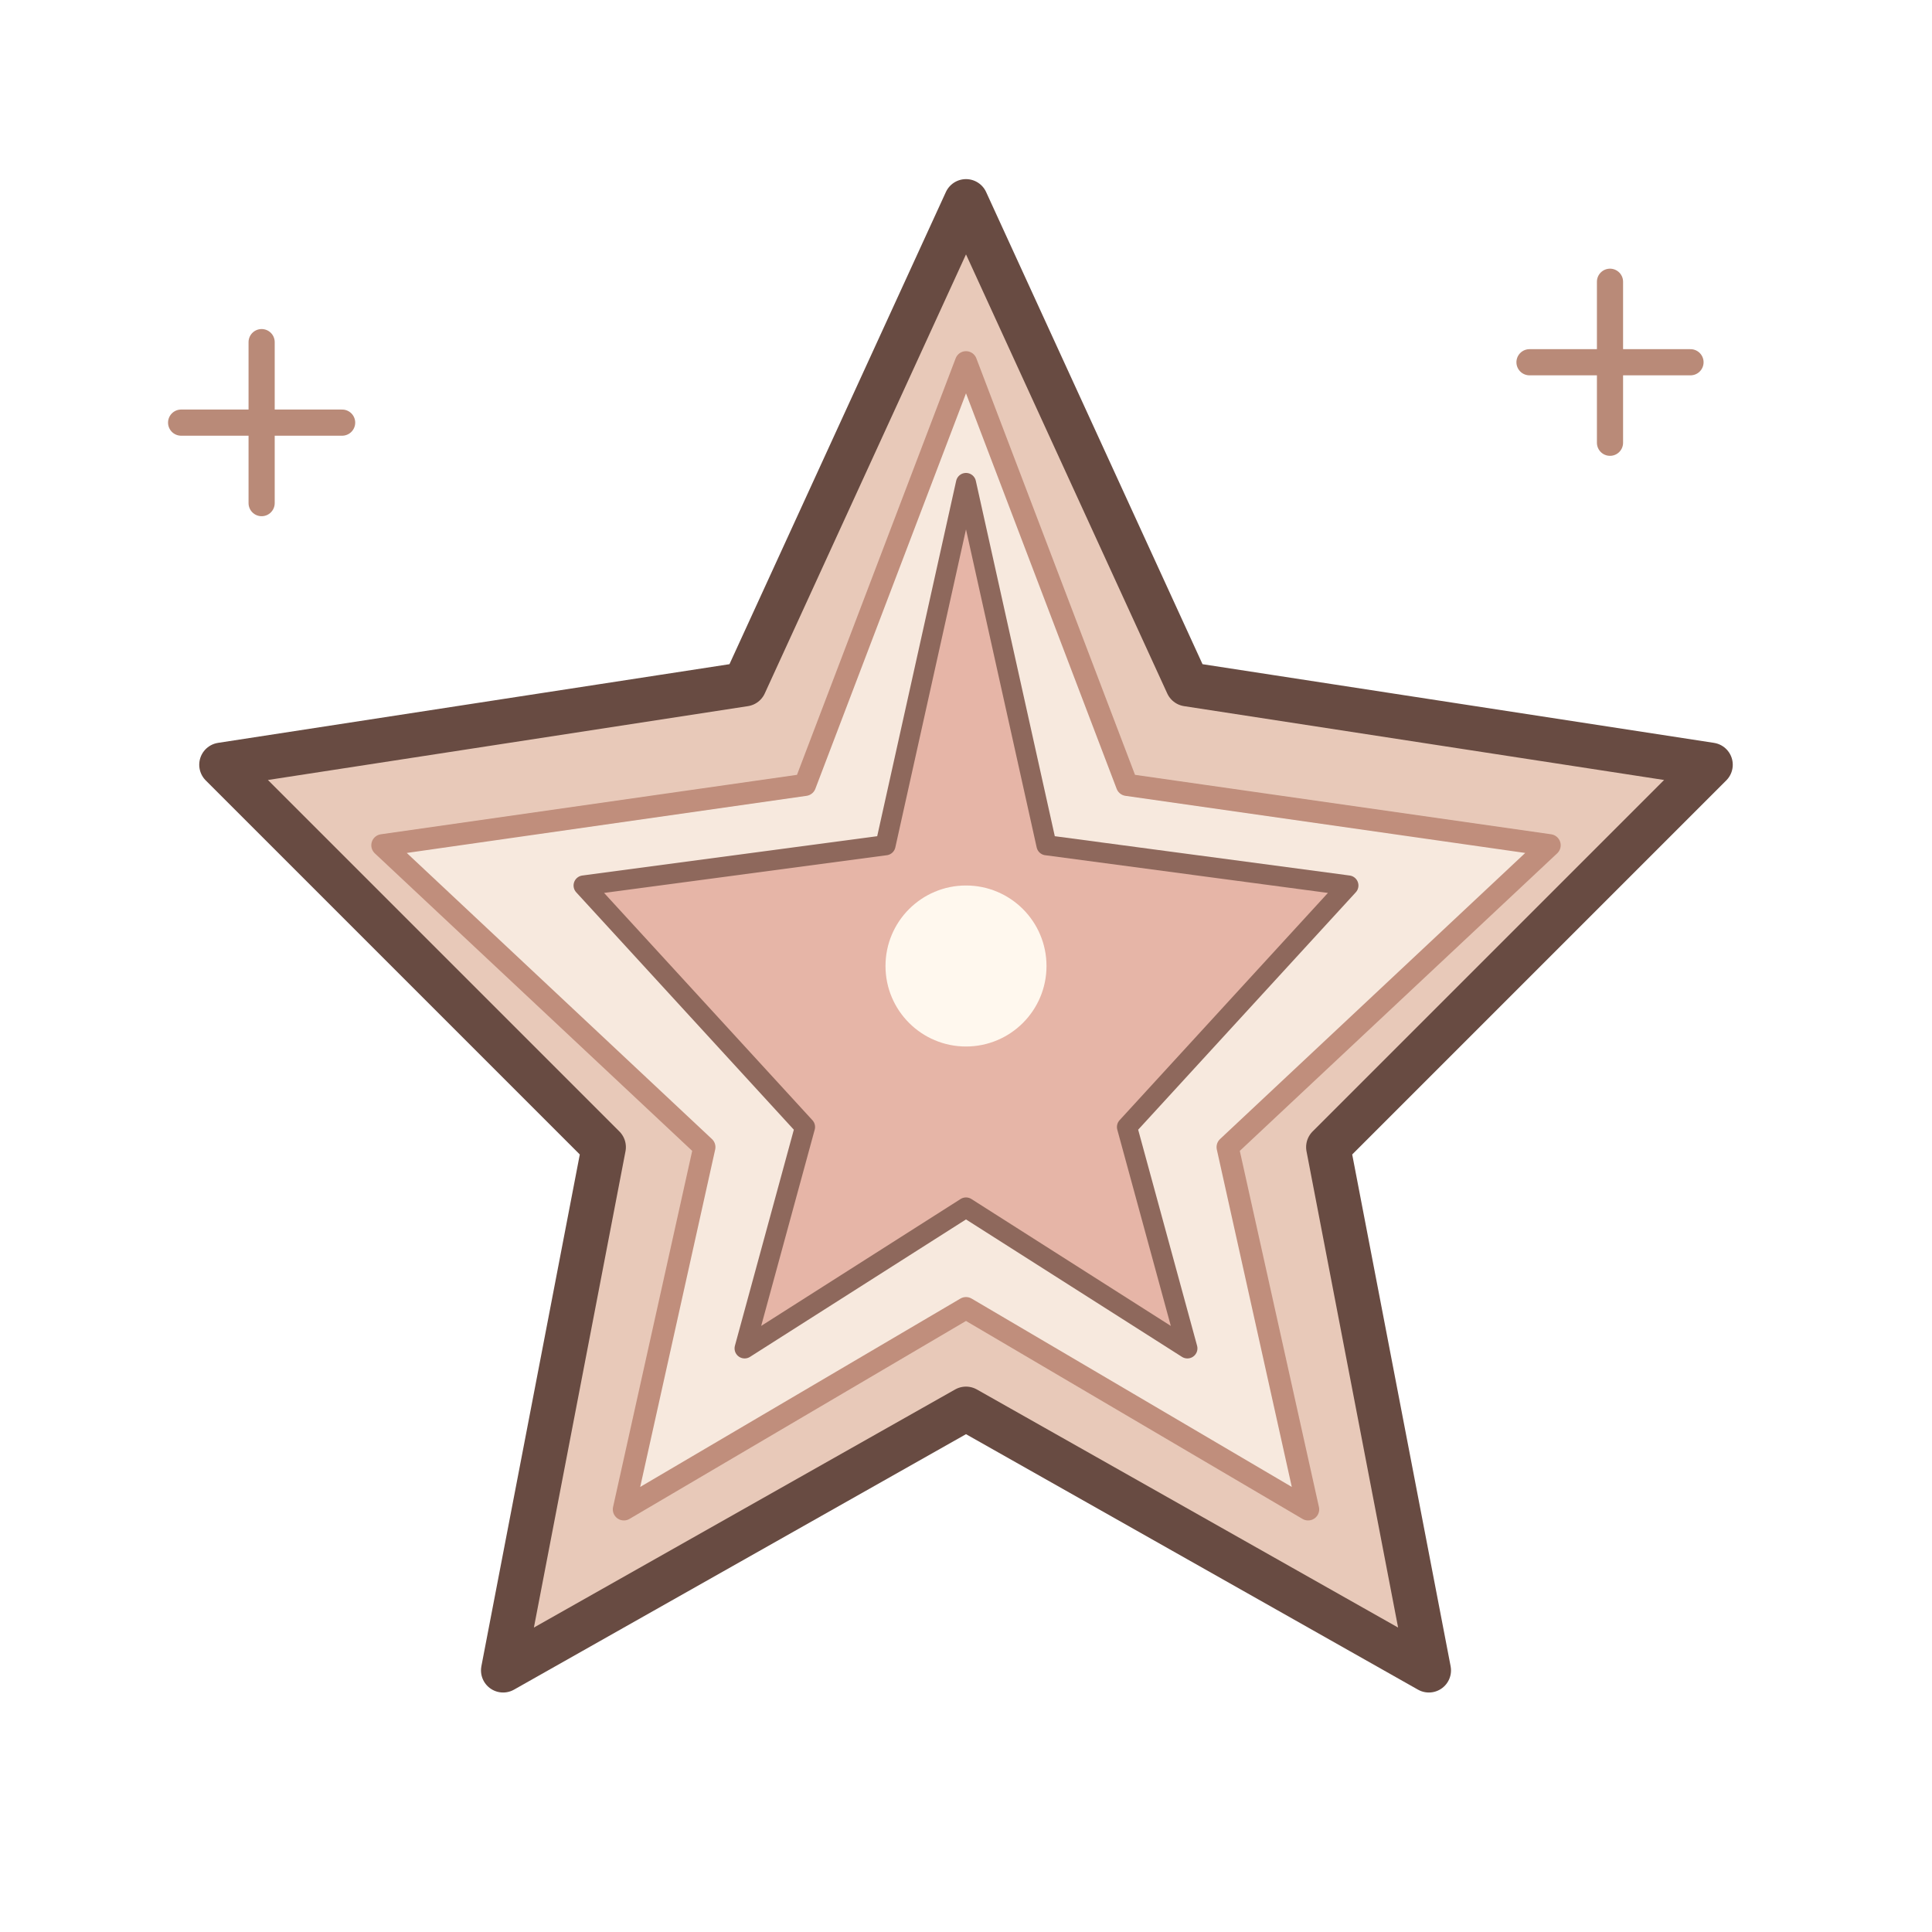
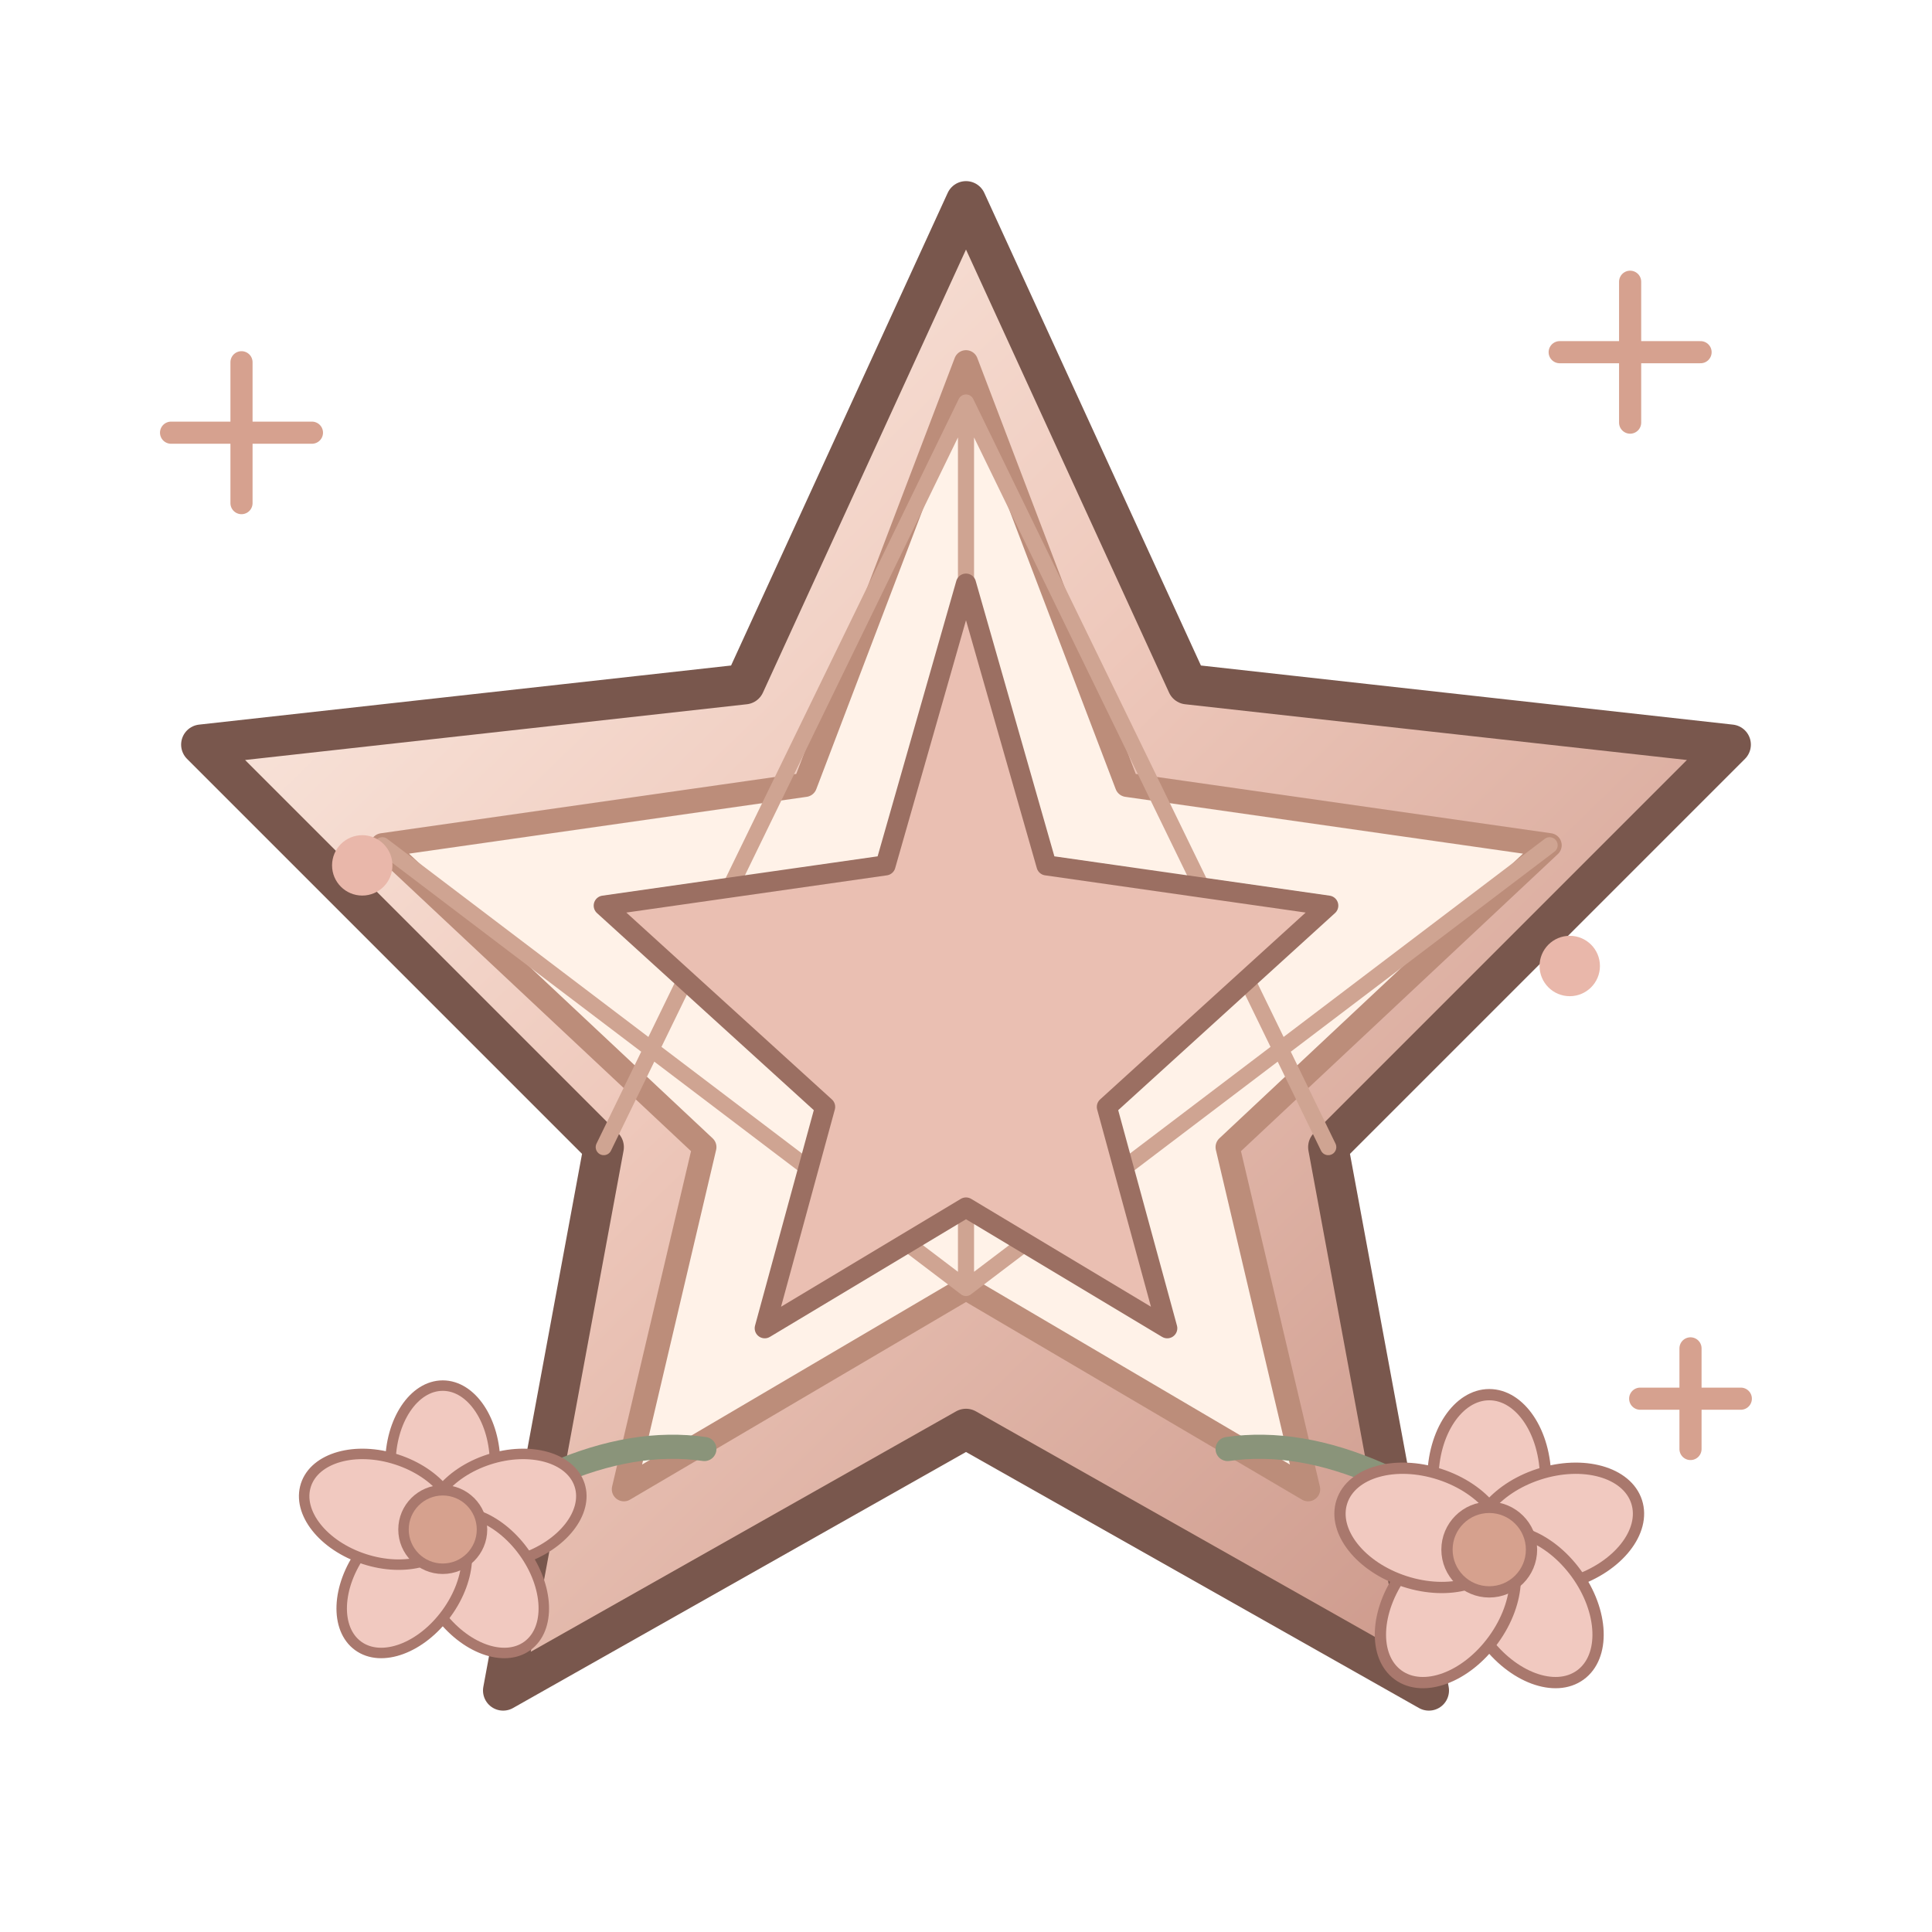
<svg xmlns="http://www.w3.org/2000/svg" viewBox="0 0 96 96" fill="none" stroke-linecap="round" stroke-linejoin="round">
-   <path d="M48 10 59 34 85 38 66 57 71 83 48 70 25 83 30 57 11 38 37 34z" fill="#E8C9B9" stroke="#684B42" stroke-width="2.2" />
-   <path d="M48 18 56 39 77 42 61 57 65 75 48 65 31 75 35 57 19 42 40 39z" fill="#F7E9DE" stroke="#C08E7C" stroke-width="1.1" />
-   <path d="M48 24 52 42 67 44 56 56 59 67 48 60 37 67 40 56 29 44 44 42z" fill="#E6B5A7" stroke="#8E685C" stroke-width="1" />
-   <circle cx="48" cy="48" r="4" fill="#FFF8EE" />
-   <path d="M13 17v8m-4-4h8M80 14v8m-4-4h8" stroke="#B98A78" stroke-width="1.3" />
+   <defs>
+     <linearGradient id="rose" x1="0" y1="0" x2="1" y2="1">
+       <stop stop-color="#FFF5ED" />
+       <stop offset=".45" stop-color="#EEC8BB" />
+       <stop offset="1" stop-color="#C58F81" />
+     </linearGradient>
+     <linearGradient id="cream" x1="0" y1="0" x2="1" y2="1">
+       <stop stop-color="#FFF9F2" />
+       <stop offset="1" stop-color="#E9D3C3" />
+     </linearGradient>
+   </defs>
+   <path d="M48 10 59 34 86 37 66 57 71 84 48 71 25 84 30 57 10 37 37 34z" fill="url(#rose)" stroke="#79574D" stroke-width="2" />
+   <path d="M48 18 56 39 77 42 61 57 65 74 48 64 31 74 35 57 19 42 40 39z" fill="#FFF2E8" stroke="#BC8D7A" stroke-width="1.2" />
+   <path d="M48 20 48 64M19 42l29 22 29-22M30 57l18-37 18 37" fill="none" stroke="#CFA492" stroke-width=".8" />
+   <path d="M48 29 52 43 66 45 55 55 58 66 48 60 38 66 41 55 30 45 44 43z" fill="#EABFB2" stroke="#9B6F62" stroke-width="1" />
+   <path d="M19 79q9-8 16-7m42 7q-9-8-16-7" fill="none" stroke="#8A947A" stroke-width="1.2" />
+   <g transform="translate(22 76) scale(0.65)" stroke="#A9786D" stroke-width=".8">
+     <g fill="#F1C9C0">
+       <ellipse cx="0" cy="-5" rx="4" ry="6" />
+       <ellipse cx="0" cy="-5" rx="4" ry="6" transform="rotate(72)" />
+       <ellipse cx="0" cy="-5" rx="4" ry="6" transform="rotate(144)" />
+       <ellipse cx="0" cy="-5" rx="4" ry="6" transform="rotate(216)" />
+       <ellipse cx="0" cy="-5" rx="4" ry="6" transform="rotate(288)" />
+     </g>
+     <circle r="3" fill="#D6A18E" />
+   </g>
+   <g transform="translate(74 77) scale(0.7)" stroke="#A9786D" stroke-width=".8">
+     <g fill="#F1C9C0">
+       <ellipse cx="0" cy="-5" rx="4" ry="6" />
+       <ellipse cx="0" cy="-5" rx="4" ry="6" transform="rotate(72)" />
+       <ellipse cx="0" cy="-5" rx="4" ry="6" transform="rotate(144)" />
+       <ellipse cx="0" cy="-5" rx="4" ry="6" transform="rotate(216)" />
+       <ellipse cx="0" cy="-5" rx="4" ry="6" transform="rotate(288)" />
+     </g>
+     <circle r="3" fill="#D6A18E" />
+   </g>
+   <g fill="none" stroke="#D6A18F" stroke-width="1.1">
+     <path d="M12 18v7m-3.5-3.5h7M81 14v7m-3.5-3.5h7M84 67v5m-2.5-2.5h5" />
+   </g>
+   <g fill="#E9B7AA">
+     <circle cx="18" cy="43" r="1.5" />
+     <circle cx="78" cy="48" r="1.5" />
+   </g>
</svg>
